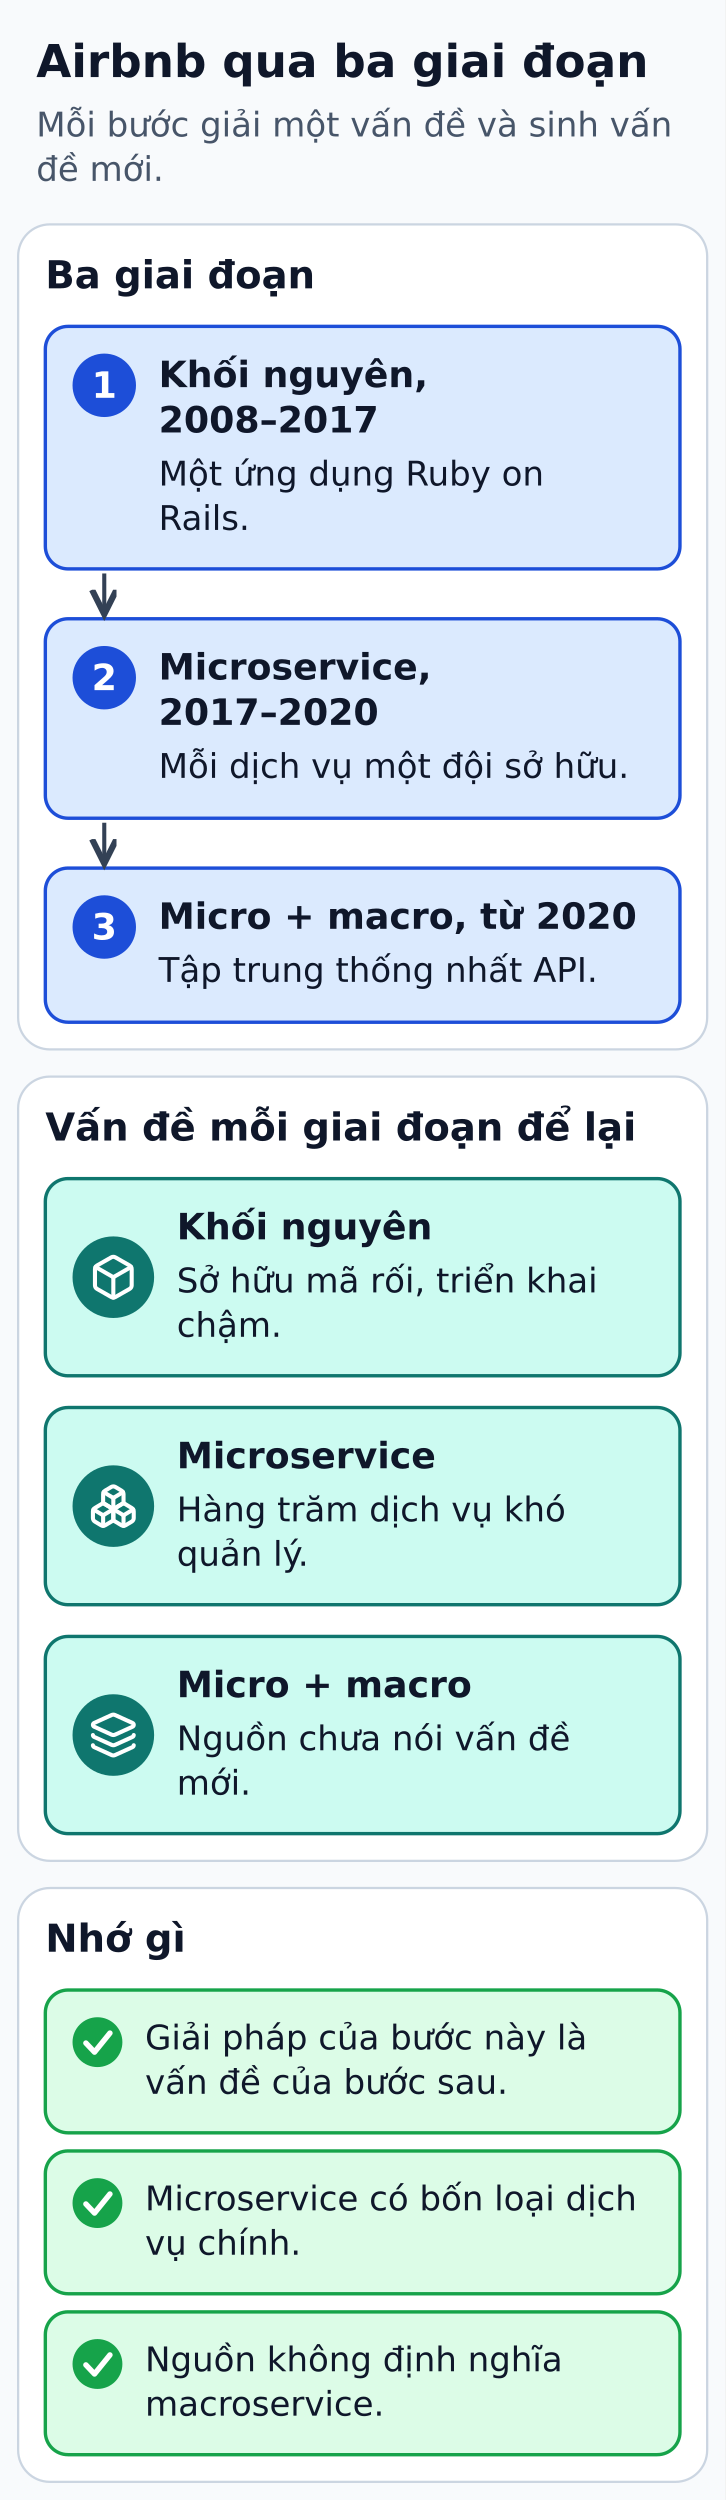
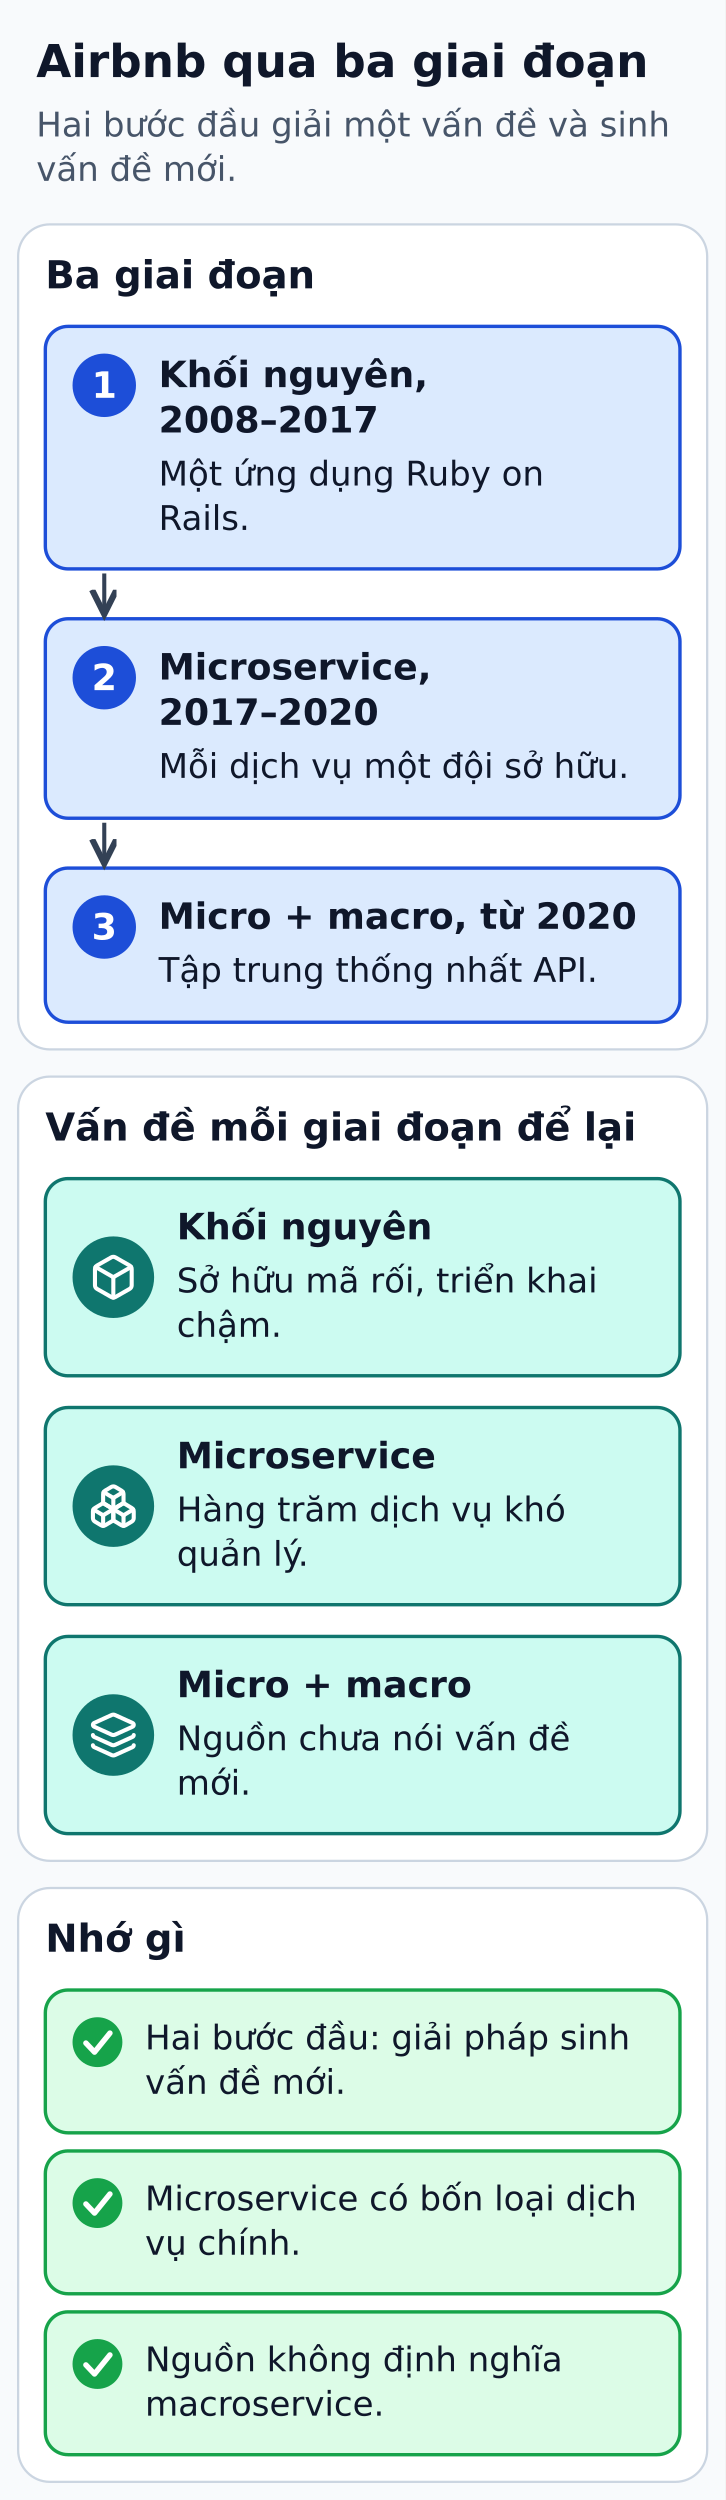
<svg xmlns="http://www.w3.org/2000/svg" width="320" height="1103" viewBox="0 0 320 1103" role="img" aria-labelledby="title desc">
  <defs>
    <marker id="arrow" markerWidth="8" markerHeight="8" refX="6" refY="3" orient="auto">
      <path d="M0,0 L6,3 L0,6" fill="none" stroke="#334155" stroke-width="1.5" />
    </marker>
  </defs>
  <rect width="320" height="1103" fill="#f8fafc" />
  <g font-family="DejaVu Sans, Arial, sans-serif" fill="#0f172a">
    <text x="16" y="34" font-size="20" fill="#0f172a" font-weight="bold" text-anchor="start">Airbnb qua ba giai đoạn</text>
-     <text x="16" y="60.2" font-size="15" fill="#475569" font-weight="normal" text-anchor="start">Mỗi bước giải một vấn đề và sinh vấn</text>
-     <text x="16" y="79.8" font-size="15" fill="#475569" font-weight="normal" text-anchor="start">đề mới.</text>
+     <text x="16" y="60.2" font-size="15" fill="#475569" font-weight="normal" text-anchor="start">Hai bước đầu giải một vấn đề và sinh</text>
+     <text x="16" y="79.8" font-size="15" fill="#475569" font-weight="normal" text-anchor="start">vấn đề mới.</text>
    <rect x="8" y="99" width="304" height="364" rx="14" fill="#ffffff" stroke="#cbd5e1" stroke-width="1" />
    <text x="20" y="127.2" font-size="17" fill="#0f172a" font-weight="bold" text-anchor="start">Ba giai đoạn</text>
    <rect x="20" y="144" width="280" height="107" rx="10" fill="#dbeafe" stroke="#1d4ed8" stroke-width="1.5" />
    <circle cx="46" cy="170" r="14" fill="#1d4ed8" />
    <text x="46" y="175.5" font-size="16" fill="#ffffff" font-weight="bold" text-anchor="middle">1</text>
    <text x="70" y="170.8" font-size="16" fill="#0f172a" font-weight="bold" text-anchor="start">Khối nguyên,</text>
    <text x="70" y="190.8" font-size="16" fill="#0f172a" font-weight="bold" text-anchor="start">2008–2017</text>
    <text x="70" y="214.2" font-size="15" fill="#0f172a" font-weight="normal" text-anchor="start">Một ứng dụng Ruby on</text>
    <text x="70" y="233.8" font-size="15" fill="#0f172a" font-weight="normal" text-anchor="start">Rails.</text>
    <rect x="20" y="273" width="280" height="88" rx="10" fill="#dbeafe" stroke="#1d4ed8" stroke-width="1.5" />
    <circle cx="46" cy="299" r="14" fill="#1d4ed8" />
    <text x="46" y="304.5" font-size="16" fill="#ffffff" font-weight="bold" text-anchor="middle">2</text>
    <text x="70" y="299.8" font-size="16" fill="#0f172a" font-weight="bold" text-anchor="start">Microservice,</text>
    <text x="70" y="319.8" font-size="16" fill="#0f172a" font-weight="bold" text-anchor="start">2017–2020</text>
    <text x="70" y="343.2" font-size="15" fill="#0f172a" font-weight="normal" text-anchor="start">Mỗi dịch vụ một đội sở hữu.</text>
    <polyline points="46,253 46,271" fill="none" stroke="#334155" stroke-width="1.8" stroke-linejoin="round" marker-end="url(#arrow)" />
    <rect x="20" y="383" width="280" height="68" rx="10" fill="#dbeafe" stroke="#1d4ed8" stroke-width="1.5" />
    <circle cx="46" cy="409" r="14" fill="#1d4ed8" />
    <text x="46" y="414.5" font-size="16" fill="#ffffff" font-weight="bold" text-anchor="middle">3</text>
    <text x="70" y="409.8" font-size="16" fill="#0f172a" font-weight="bold" text-anchor="start">Micro + macro, từ 2020</text>
    <text x="70" y="433.2" font-size="15" fill="#0f172a" font-weight="normal" text-anchor="start">Tập trung thống nhất API.</text>
    <polyline points="46,363 46,381" fill="none" stroke="#334155" stroke-width="1.8" stroke-linejoin="round" marker-end="url(#arrow)" />
    <rect x="8" y="475" width="304" height="346" rx="14" fill="#ffffff" stroke="#cbd5e1" stroke-width="1" />
    <text x="20" y="503.2" font-size="17" fill="#0f172a" font-weight="bold" text-anchor="start">Vấn đề mỗi giai đoạn để lại</text>
    <rect x="20" y="520" width="280" height="87" rx="10" fill="#ccfbf1" stroke="#0f766e" stroke-width="1.5" />
    <circle cx="50" cy="563.5" r="18" fill="#0f766e" />
    <g transform="translate(39.2 552.7) scale(0.9)" fill="none" stroke="#FFFFFF" stroke-width="2" stroke-linecap="round" stroke-linejoin="round">
      <path d="M21 8a2 2 0 0 0-1-1.73l-7-4a2 2 0 0 0-2 0l-7 4A2 2 0 0 0 3 8v8a2 2 0 0 0 1 1.73l7 4a2 2 0 0 0 2 0l7-4A2 2 0 0 0 21 16Z" />
      <path d="m3.3 7 8.7 5 8.7-5" />
      <path d="M12 22V12" />
    </g>
    <text x="78" y="546.8" font-size="16" fill="#0f172a" font-weight="bold" text-anchor="start">Khối nguyên</text>
    <text x="78" y="570.2" font-size="15" fill="#0f172a" font-weight="normal" text-anchor="start">Sở hữu mã rối, triển khai</text>
    <text x="78" y="589.8" font-size="15" fill="#0f172a" font-weight="normal" text-anchor="start">chậm.</text>
    <rect x="20" y="621" width="280" height="87" rx="10" fill="#ccfbf1" stroke="#0f766e" stroke-width="1.5" />
    <circle cx="50" cy="664.5" r="18" fill="#0f766e" />
    <g transform="translate(39.2 653.7) scale(0.9)" fill="none" stroke="#FFFFFF" stroke-width="2" stroke-linecap="round" stroke-linejoin="round">
      <path d="M2.97 12.92A2 2 0 0 0 2 14.63v3.24a2 2 0 0 0 .97 1.71l3 1.8a2 2 0 0 0 2.06 0L12 19v-5.5l-5-3-4.03 2.42Z" />
      <path d="m7 16.5-4.74-2.85" />
      <path d="m7 16.5 5-3" />
      <path d="M7 16.5v5.17" />
      <path d="M12 13.5V19l3.97 2.38a2 2 0 0 0 2.06 0l3-1.8a2 2 0 0 0 .97-1.71v-3.24a2 2 0 0 0-.97-1.71L17 10.5l-5 3Z" />
      <path d="m17 16.5-5-3" />
      <path d="m17 16.5 4.74-2.85" />
      <path d="M17 16.5v5.17" />
      <path d="M7.97 4.42A2 2 0 0 0 7 6.13v4.37l5 3 5-3V6.13a2 2 0 0 0-.97-1.71l-3-1.8a2 2 0 0 0-2.06 0l-3 1.8Z" />
      <path d="M12 8 7.26 5.15" />
      <path d="m12 8 4.74-2.85" />
      <path d="M12 13.5V8" />
    </g>
    <text x="78" y="647.8" font-size="16" fill="#0f172a" font-weight="bold" text-anchor="start">Microservice</text>
    <text x="78" y="671.2" font-size="15" fill="#0f172a" font-weight="normal" text-anchor="start">Hàng trăm dịch vụ khó</text>
    <text x="78" y="690.8" font-size="15" fill="#0f172a" font-weight="normal" text-anchor="start">quản lý.</text>
    <rect x="20" y="722" width="280" height="87" rx="10" fill="#ccfbf1" stroke="#0f766e" stroke-width="1.5" />
    <circle cx="50" cy="765.5" r="18" fill="#0f766e" />
    <g transform="translate(39.2 754.7) scale(0.9)" fill="none" stroke="#FFFFFF" stroke-width="2" stroke-linecap="round" stroke-linejoin="round">
      <path d="M12.83 2.18a2 2 0 0 0-1.66 0L2.6 6.08a1 1 0 0 0 0 1.83l8.58 3.91a2 2 0 0 0 1.66 0l8.58-3.9a1 1 0 0 0 0-1.83z" />
      <path d="M2 12a1 1 0 0 0 .58.91l8.6 3.91a2 2 0 0 0 1.65 0l8.58-3.9A1 1 0 0 0 22 12" />
      <path d="M2 17a1 1 0 0 0 .58.91l8.6 3.91a2 2 0 0 0 1.65 0l8.58-3.9A1 1 0 0 0 22 17" />
    </g>
    <text x="78" y="748.8" font-size="16" fill="#0f172a" font-weight="bold" text-anchor="start">Micro + macro</text>
    <text x="78" y="772.2" font-size="15" fill="#0f172a" font-weight="normal" text-anchor="start">Nguồn chưa nói vấn đề</text>
    <text x="78" y="791.8" font-size="15" fill="#0f172a" font-weight="normal" text-anchor="start">mới.</text>
    <rect x="8" y="833" width="304" height="262" rx="14" fill="#ffffff" stroke="#cbd5e1" stroke-width="1" />
    <text x="20" y="861.1" font-size="17" fill="#0f172a" font-weight="bold" text-anchor="start">Nhớ gì</text>
    <rect x="20" y="878" width="280" height="63" rx="10" fill="#dcfce7" stroke="#16a34a" stroke-width="1.5" />
    <circle cx="43" cy="901" r="11" fill="#16a34a" />
    <polyline points="37.9,901.4 41.7,905.4 48.5,897" fill="none" stroke="#ffffff" stroke-width="2.4" stroke-linecap="round" stroke-linejoin="round" />
-     <text x="64" y="904.2" font-size="15" fill="#0f172a" font-weight="normal" text-anchor="start">Giải pháp của bước này là</text>
-     <text x="64" y="923.8" font-size="15" fill="#0f172a" font-weight="normal" text-anchor="start">vấn đề của bước sau.</text>
+     <text x="64" y="904.2" font-size="15" fill="#0f172a" font-weight="normal" text-anchor="start">Hai bước đầu: giải pháp sinh</text>
+     <text x="64" y="923.8" font-size="15" fill="#0f172a" font-weight="normal" text-anchor="start">vấn đề mới.</text>
    <rect x="20" y="949" width="280" height="63" rx="10" fill="#dcfce7" stroke="#16a34a" stroke-width="1.5" />
    <circle cx="43" cy="972" r="11" fill="#16a34a" />
    <polyline points="37.9,972.4 41.7,976.4 48.5,968" fill="none" stroke="#ffffff" stroke-width="2.4" stroke-linecap="round" stroke-linejoin="round" />
    <text x="64" y="975.2" font-size="15" fill="#0f172a" font-weight="normal" text-anchor="start">Microservice có bốn loại dịch</text>
    <text x="64" y="994.8" font-size="15" fill="#0f172a" font-weight="normal" text-anchor="start">vụ chính.</text>
    <rect x="20" y="1020" width="280" height="63" rx="10" fill="#dcfce7" stroke="#16a34a" stroke-width="1.5" />
    <circle cx="43" cy="1043" r="11" fill="#16a34a" />
    <polyline points="37.9,1043.4 41.7,1047.4 48.5,1039" fill="none" stroke="#ffffff" stroke-width="2.4" stroke-linecap="round" stroke-linejoin="round" />
    <text x="64" y="1046.2" font-size="15" fill="#0f172a" font-weight="normal" text-anchor="start">Nguồn không định nghĩa</text>
    <text x="64" y="1065.8" font-size="15" fill="#0f172a" font-weight="normal" text-anchor="start">macroservice.</text>
  </g>
</svg>
